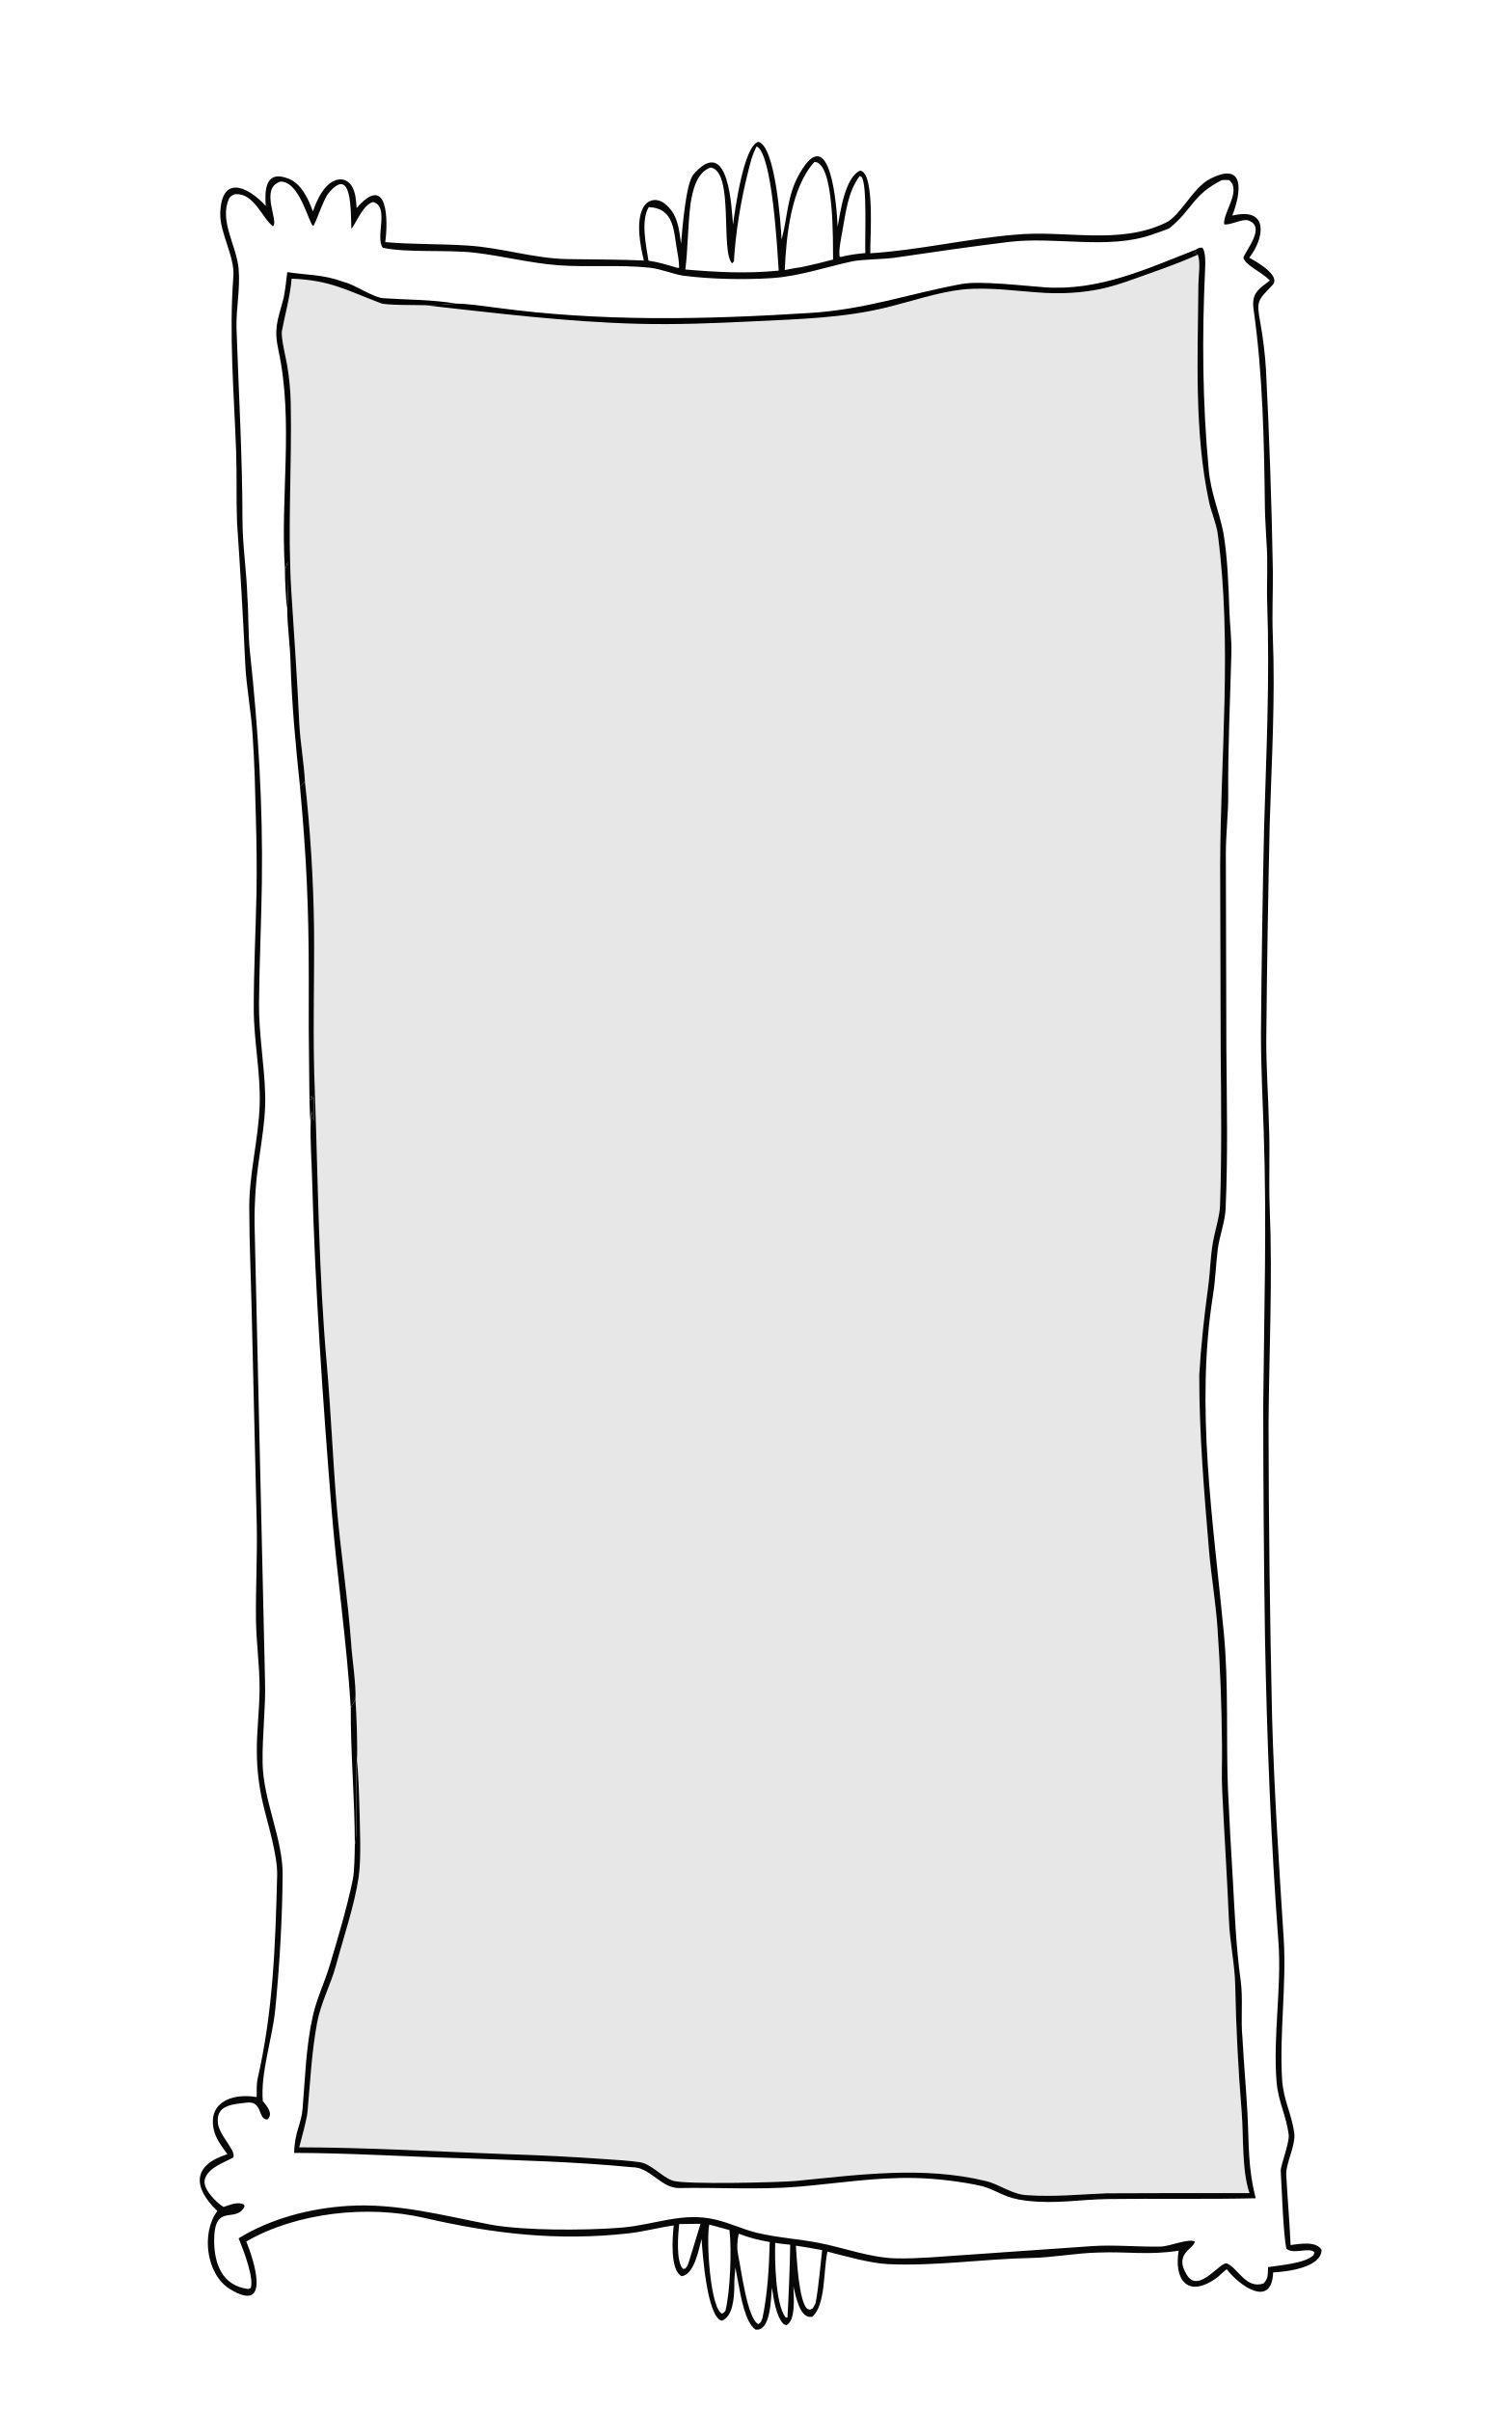
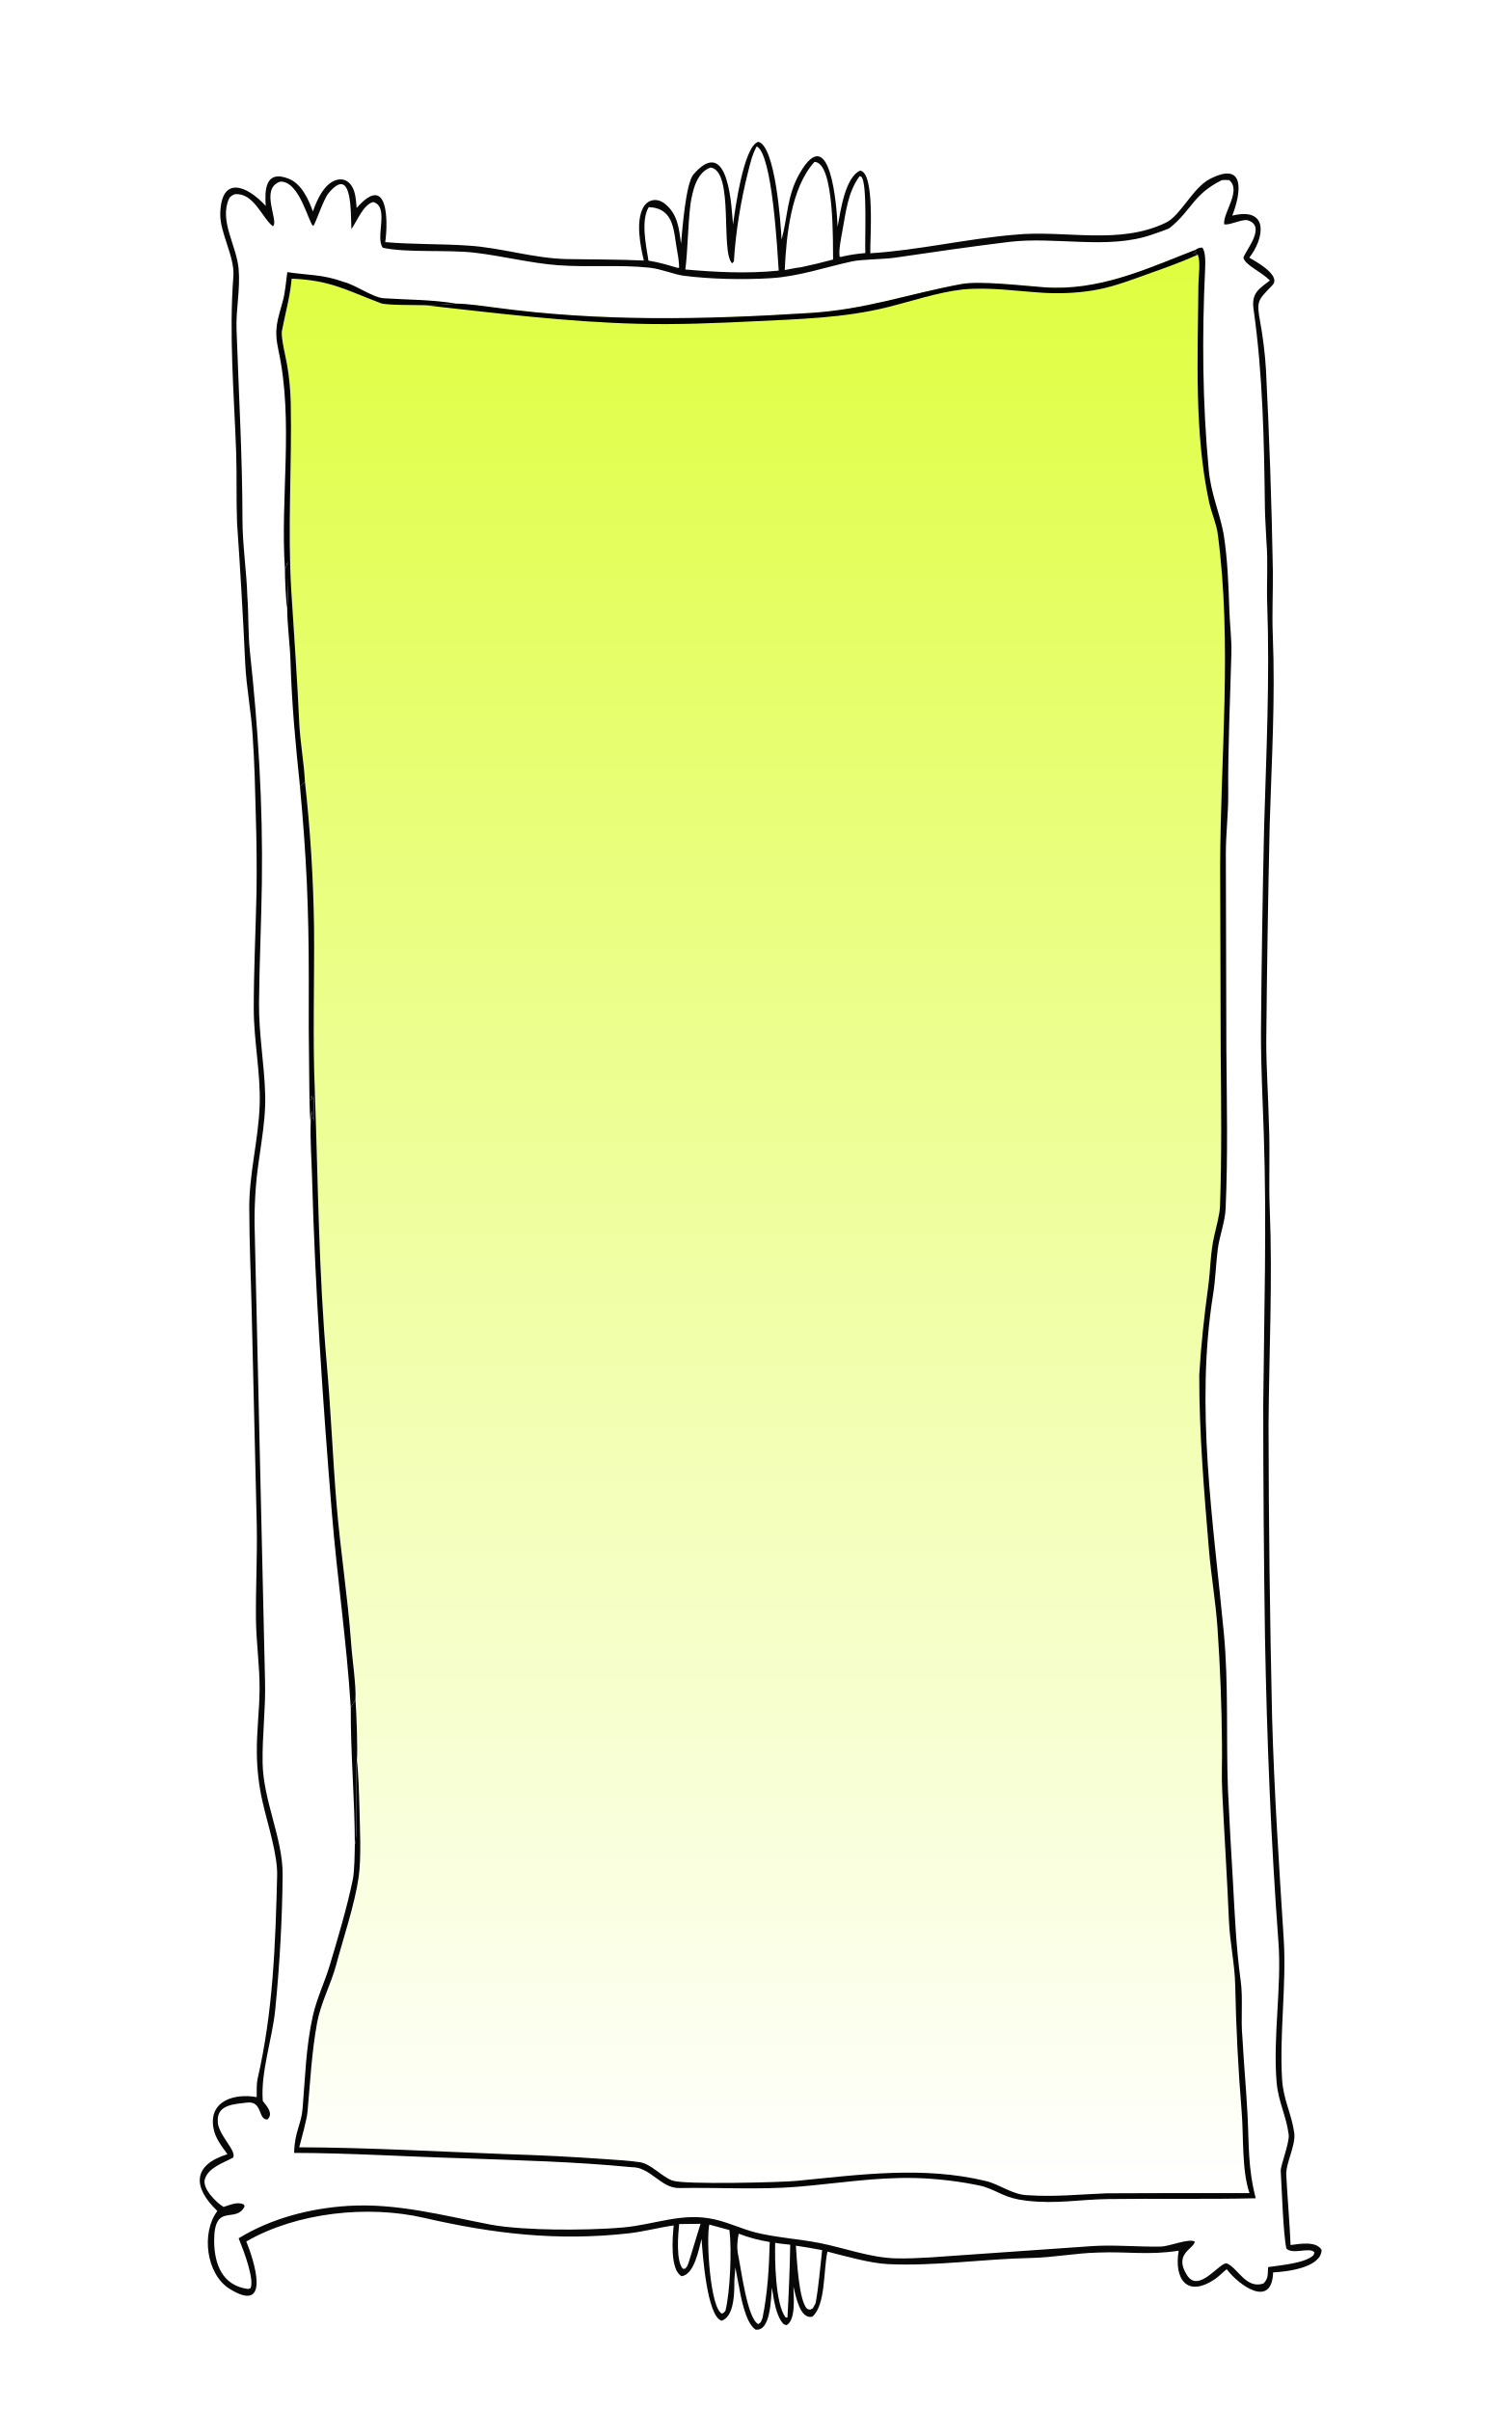
<svg xmlns="http://www.w3.org/2000/svg" preserveAspectRatio="none" overflow="visible" style="display: block;" width="135.225" height="215.635" viewBox="0 0 135.225 215.635" fill="none">
  <g id="Untitled - 5 November 2026 20.25.56 2 7 [Vectorized]">
    <path id="Vector" d="M65.567 20.088C65.748 18.799 66.507 13.071 67.828 12.684C69.348 13.036 69.838 19.953 69.911 21.43C70.468 19.4 70.382 17.509 71.519 15.525C74.279 10.706 74.856 18.496 74.922 20.285C75.17 18.957 75.581 15.846 76.947 15.255C78.281 15.473 77.816 21.337 77.847 22.651C82.109 22.387 86.425 21.36 90.759 20.994C95.249 20.544 100.092 21.958 104.299 19.907C105.609 19.268 106.694 16.797 108.212 16.012C111.424 14.354 111.026 17.239 110.225 19.282C110.308 19.264 110.392 19.247 110.477 19.23C113.532 18.623 113.062 21.369 111.747 23.047C112.432 23.437 114.622 24.659 113.812 25.509C112.526 26.86 112.362 26.865 112.727 28.82C112.961 30.076 113.157 31.667 113.237 33.019C113.543 39.024 113.75 45.035 113.856 51.047C113.875 52.939 113.773 54.929 113.85 56.807C114.082 62.488 113.744 68.083 113.572 73.76C113.428 80.207 113.325 86.654 113.266 93.102C113.266 95.605 113.449 98.065 113.503 100.552C113.617 103.057 113.476 105.613 113.577 108.112C113.839 114.553 113.515 120.945 113.469 127.388C113.482 136.125 113.589 144.861 113.787 153.595C113.976 160.253 114.402 166.766 114.826 173.407C115.088 177.491 114.433 181.863 114.682 185.983C114.791 187.797 115.525 189.028 115.771 190.766C115.91 191.909 114.998 193.476 115.054 194.528C115.164 196.601 115.351 198.714 115.442 200.791C116.246 200.691 117.752 200.404 118.216 201.234C118.165 202.839 115.047 203.18 113.88 203.24C113.76 206.504 110.834 204.414 109.726 202.953C109.391 203.21 109.073 203.561 108.727 203.802C106.163 205.578 105.001 203.798 105.432 201.299C102.648 201.724 100.938 201.357 98.198 201.465C96.226 201.513 94.163 201.912 92.204 201.949C87.975 202.033 83.615 202.7 79.412 202.498C77.853 202.423 75.555 201.775 74.013 201.379C73.644 203.094 73.858 206.162 72.67 207.193C71.552 207.491 71.173 205.296 70.966 204.496C70.987 205.351 71.214 207.525 70.342 207.963L70.093 207.869C69.379 207.11 69.217 205.62 69.043 204.594C68.958 205.531 68.951 208.574 67.572 208.352C66.66 207.718 66.259 205.386 66.061 204.288L65.778 202.796C65.738 203.309 65.663 204.002 65.683 204.501C65.672 205.43 65.576 207.217 64.55 207.561C63.231 207.185 62.84 201.523 62.755 200.244C62.496 201.192 62.115 203.412 60.974 203.581C59.916 203.042 60.148 200.1 60.264 199.039C58.914 199.23 57.575 199.596 56.212 199.748C49.845 200.458 44.133 199.787 37.913 198.357C32.923 197.209 26.569 197.857 22.03 200.473C22.678 202.051 24.334 207.05 20.555 204.721C18.44 203.418 17.972 199.695 19.442 197.748C17.233 195.638 17.191 193.641 20.345 192.668C19.803 191.917 19.224 191.202 19.079 190.254C18.704 187.817 21.069 187.218 22.961 187.563C22.956 187.144 22.945 186.343 23.034 185.957C24.431 179.907 24.637 173.905 24.79 167.729C24.835 165.859 23.918 163.062 23.491 161.181C23.161 159.741 22.988 158.269 22.975 156.79C22.945 154.902 23.209 152.954 23.219 151.058C23.23 148.984 22.917 146.891 22.895 144.824C22.865 142.023 23.022 139.223 22.967 136.418L22.503 116.865C22.438 114.051 22.306 111.268 22.3 108.45C22.207 105.2 23.14 101.957 23.229 98.742C23.308 95.925 22.702 93.087 22.698 90.23C22.695 86.72 22.872 83.262 22.946 79.76C22.975 77.551 22.955 75.341 22.886 73.133C22.826 70.72 22.769 68.225 22.601 65.82C22.476 63.674 22.035 61.478 21.935 59.339C21.739 55.139 21.496 50.956 21.204 46.763C21.121 44.633 21.197 42.476 21.12 40.348C20.93 35.108 20.475 29.937 20.875 24.7C21.008 22.969 19.664 20.816 19.701 19.123C19.777 15.644 22.09 16.585 23.768 18.415C23.684 17.132 23.658 15.135 25.812 15.979C26.963 16.43 27.585 17.799 27.989 18.913C28.342 17.887 29.07 16.203 30.33 16.049C30.618 16.012 30.908 16.093 31.135 16.274C31.814 16.817 31.824 17.8 31.903 18.603C34.693 15.411 34.734 19.697 34.459 21.655C36.921 21.87 39.399 21.798 41.864 21.964C44.844 22.148 47.755 23.119 50.744 23.172C53.035 23.213 55.3 23.195 57.59 23.301C57.275 21.983 56.852 19.821 57.531 18.566C57.935 17.822 58.77 17.674 59.452 18.209C60.625 19.129 60.733 20.421 60.917 21.795C61.036 20.518 61.335 16.39 62.041 15.583C65.264 11.901 65.447 18.912 65.567 20.088ZM31.431 20.488C31.36 18.973 31.528 14.707 29.39 17.275C28.906 17.856 28.208 20.076 28.015 20.212C27.603 19.971 26.817 16.195 25.077 16.243C23.174 16.855 25.01 19.852 24.403 20.235C23.449 19.497 22.719 17.263 21.065 17.367C20.873 17.379 20.58 17.578 20.495 17.751C19.577 19.729 21.16 21.949 21.344 24.035C21.507 25.886 21.097 27.626 21.158 29.425C21.35 35.121 21.682 40.795 21.689 46.497C21.692 48.753 22.061 51.126 22.128 53.391C22.244 54.975 22.184 56.698 22.352 58.253C23.101 65.165 23.523 72.005 23.424 78.966C23.373 82.534 23.202 86.144 23.169 89.716C23.143 92.484 23.649 95.192 23.722 97.938C23.795 100.713 23.058 103.541 22.874 106.31C22.799 107.422 22.755 108.46 22.773 109.579L23.708 150.404C23.774 152.784 23.449 155.225 23.49 157.676C23.547 161.049 25.307 164.461 25.282 167.663C25.252 171.596 25.011 175.795 24.622 179.717C24.36 182.37 23.302 185.329 23.506 187.908C23.882 188.395 24.485 189.025 23.922 189.563C23.043 189.602 23.528 187.869 22.069 188.054C21.008 188.189 19.428 188.221 19.48 189.659C19.407 190.857 21.235 192.38 20.846 192.975C19.99 193.438 18.647 193.865 18.328 194.884C18.062 195.73 19.335 196.985 19.997 197.385C20.597 197.197 21.26 196.887 21.811 197.166L21.88 197.336C21.087 198.941 19.145 196.889 19.155 200.455C19.18 202.49 19.868 204.411 22.18 204.723L22.416 204.648C22.758 203.846 21.814 201.349 21.471 200.501C21.43 200.396 21.388 200.293 21.345 200.19C24.243 198.406 27.754 197.502 31.114 197.292C35.48 197.021 39.626 198.146 43.852 198.96C45.414 199.26 47.904 199.377 49.531 199.4C51.483 199.429 53.806 199.39 55.739 199.219C58.6 198.966 61.073 197.818 63.998 198.515C65.266 198.816 66.476 199.391 67.618 199.676C69.342 200.107 71.503 200.255 73.289 200.606C75.576 201.055 77.859 201.938 80.191 201.985C82.123 202.023 84.251 201.817 86.192 201.689L97.743 200.884C99.713 200.758 101.841 200.971 103.836 200.928C104.63 200.911 106.388 200.151 106.878 200.495C106.744 201.168 104.971 201.577 106.173 203.484C107.249 205.187 109.17 202.194 109.761 202.443C110.724 202.851 111.46 204.75 113.012 204.233C113.461 203.794 113.385 203.449 113.43 202.765C114.537 202.593 116.775 202.423 117.497 201.69L117.576 201.444C117.126 200.942 115.662 201.681 115.068 201.112C114.783 199.894 114.651 195.677 114.559 194.165C114.53 193.702 115.346 191.672 115.274 190.935C115.061 189.233 114.339 187.985 114.19 186.219C113.852 182.175 114.651 177.701 114.356 173.725C113.677 164.574 113.324 155.607 113.151 146.427C113.048 139.508 112.996 132.589 112.994 125.671C113.07 117.539 113.318 109.461 113.041 101.319C112.939 98.315 112.788 95.338 112.791 92.331C112.841 86.242 112.935 80.153 113.071 74.065C113.266 67.351 113.587 60.75 113.351 54.028C113.286 52.191 113.436 50.305 113.282 48.459C113.245 47.452 113.157 46.438 113.144 45.431C113.072 39.49 112.966 33.533 112.127 27.643C111.923 26.212 112.61 25.839 113.592 25.084C112.76 24.255 111.304 23.675 111.225 23.024C111.52 22.261 113.27 20.219 111.617 19.705C111.131 19.554 109.923 20.2 109.496 20.055C109.386 19.008 111.081 17.036 109.949 16.113C109.695 16.096 109.553 16.081 109.301 16.108C106.696 17.398 106.657 18.737 104.635 20.386C104.507 20.491 103.289 20.9 103.054 20.982C99.1 22.364 94.445 21.126 90.23 21.64C86.827 22.055 83.457 22.547 80.065 23.045C78.995 23.202 77.108 23.186 76.208 23.38C73.843 23.891 71.453 24.726 68.973 24.879C66.534 25.03 63.583 24.973 61.168 24.663C60.276 24.549 59.167 24.054 58.097 23.941C55.399 23.657 52.583 23.921 49.918 23.722C47.457 23.539 44.954 22.892 42.437 22.599C40.028 22.319 36.374 22.627 34.244 22.16C33.526 21.242 34.872 18.45 33.372 18.071C32.5 18.295 31.938 19.777 31.431 20.488ZM68.852 200.523C67.821 200.346 67.063 200.15 66.075 199.777C65.941 200.434 65.895 201.085 66.038 201.742C66.294 202.916 66.844 207.404 67.831 207.86C68.106 207.697 68.039 207.688 68.203 207.332C68.668 205.058 68.788 202.838 68.852 200.523ZM72.955 205.989C73.238 204.459 73.357 202.804 73.539 201.247C72.748 201.101 71.988 200.96 71.19 200.849C71.28 202.081 71.442 205.748 72.201 206.503C72.535 206.594 72.399 206.609 72.71 206.445L72.955 205.989ZM77.404 22.631C77.343 21.355 77.59 16.45 77.065 15.828L76.897 15.746C75.815 17.209 75.657 19.031 75.329 20.773C75.24 21.246 74.985 22.542 75.113 22.973C75.308 22.973 75.246 22.991 75.424 22.926C76.195 22.764 76.627 22.706 77.404 22.631ZM58.004 23.311C58.953 23.457 59.691 23.69 60.612 23.962L60.746 23.94C60.743 23.523 60.678 23.007 60.597 22.594C60.241 20.773 60.407 18.636 58.032 18.522C57.3 19.717 57.791 21.936 58.004 23.311ZM70.438 207.271C70.548 205.318 70.651 202.734 70.684 200.763C70.339 200.723 69.653 200.662 69.341 200.592C69.296 202.08 69.346 206.08 70.277 207.273L70.438 207.271ZM60.751 198.916C60.649 199.863 60.455 202.224 61.08 202.914L61.285 202.91C61.519 202.664 61.525 202.565 61.638 202.235L62.66 198.892C62.024 198.895 61.388 198.903 60.751 198.916ZM63.444 198.961C63.15 200.36 63.542 206.52 64.592 206.932C64.769 206.807 64.768 206.833 64.89 206.664C65.313 204.993 65.466 201.177 65.248 199.453C64.645 199.294 64.044 199.13 63.444 198.961ZM72.853 14.48C70.749 16.804 70.329 21.081 70.196 24.152C70.561 24.086 71.301 23.929 71.641 23.903C72.606 23.699 73.566 23.468 74.519 23.212C74.49 21.865 74.669 14.505 72.853 14.48ZM67.681 13.091L67.62 13.211C67.279 13.895 67.171 14.354 66.897 15.444C66.266 17.947 65.798 20.771 65.646 23.378C65.594 23.436 65.541 23.495 65.489 23.554C64.422 22.522 65.684 15.313 63.57 14.983C62.296 15.399 61.945 17.103 61.765 18.239C61.517 20.261 61.531 22.277 61.304 24.103C64.131 24.347 66.819 24.489 69.655 24.203C69.527 22.324 69.079 13.728 67.681 13.091Z" fill="black" fill-opacity="0.965" />
-     <path id="Vector_2" d="M40.807 27.156C41.728 27.157 43.327 27.382 44.258 27.505C53.689 28.789 63.007 28.588 72.471 27.99C77.49 27.673 81.204 26.293 86.004 25.403C87.642 25.099 91.526 25.557 93.369 25.692C98.266 26.05 102.44 24.095 106.9 22.355L107.008 22.506L106.755 22.643L106.737 22.706L106.933 22.664L107.028 22.751L107.146 22.775C107.404 23.508 107.199 24.656 107.194 25.471C107.148 31.872 106.799 38.621 108.15 44.904C108.349 45.829 108.8 46.812 108.925 47.759C110.227 57.598 109.162 67.635 109.139 77.509L109.189 94.136C109.229 98.726 109.289 103.303 109.124 107.891C109.098 108.627 108.786 109.768 108.611 110.528C108.26 112.046 108.281 113.526 108.072 115.06C107.715 117.686 107.42 120.342 107.27 122.989C107.262 128.159 107.703 133.434 108.136 138.581C108.33 140.899 108.744 143.284 108.904 145.616C109.142 149.078 109.276 152.546 109.303 156.015C109.327 157.417 109.251 158.861 109.327 160.255C109.514 164.108 109.765 167.96 109.928 171.813C110.008 173.684 110.45 175.702 110.487 177.535C110.563 181.334 110.756 185.103 111.066 188.892C111.244 191.07 111.065 194.124 111.765 196.146C107.503 196.147 103.235 196.133 98.974 196.164C96.596 196.255 94.332 196.5 91.941 196.333C90.6 196.31 89.42 195.363 88.192 195.066C82.554 193.702 76.876 194.502 71.233 195.053C69.844 195.189 61.198 195.399 60.174 195.03L60.108 195.006C59.213 194.683 58.228 193.531 57.243 193.382C56.297 193.239 55.111 193.175 54.139 193.105C51.212 192.898 48.281 192.75 45.348 192.662C39.385 192.442 32.682 192.056 26.767 192.049C26.954 191.328 27.446 189.551 27.506 188.894C27.752 186.196 27.871 183.604 28.364 180.911C28.688 179.142 29.61 177.441 30.051 175.793C30.706 173.348 31.729 170.335 32.082 167.878C32.337 166.101 32.184 163.317 32.146 161.481C32.131 160.736 32.038 158.122 31.924 157.478C32.009 156.453 31.881 153.078 31.795 152.007C31.875 150.782 31.481 148.212 31.404 146.898C31.104 142.81 30.455 138.708 30.114 134.634C29.762 130.42 29.6 126.153 29.226 121.936C28.509 113.866 28.454 105.816 28.17 97.729C27.956 93.015 28.138 87.717 28.093 82.947C28.032 78.585 27.759 74.229 27.275 69.893C27.188 68.186 26.858 66.41 26.77 64.69C26.595 60.74 26.298 56.803 26.056 52.859C25.713 47.254 26.123 41.643 26.008 36.014C25.979 34.892 25.873 33.773 25.689 32.665C25.57 31.978 25.108 30.16 25.221 29.578C25.541 27.938 25.925 26.635 26.091 24.924C29.558 25.067 30.934 25.938 34.082 27.127C34.564 27.308 37.26 27.274 37.98 27.297C38.986 27.279 39.807 27.244 40.807 27.156Z" fill="#E7E7E7" />
+     <path id="Vector_2" d="M40.807 27.156C41.728 27.157 43.327 27.382 44.258 27.505C53.689 28.789 63.007 28.588 72.471 27.99C77.49 27.673 81.204 26.293 86.004 25.403C87.642 25.099 91.526 25.557 93.369 25.692C98.266 26.05 102.44 24.095 106.9 22.355L107.008 22.506L106.755 22.643L106.737 22.706L106.933 22.664L107.028 22.751L107.146 22.775C107.404 23.508 107.199 24.656 107.194 25.471C107.148 31.872 106.799 38.621 108.15 44.904C108.349 45.829 108.8 46.812 108.925 47.759C110.227 57.598 109.162 67.635 109.139 77.509L109.189 94.136C109.229 98.726 109.289 103.303 109.124 107.891C109.098 108.627 108.786 109.768 108.611 110.528C108.26 112.046 108.281 113.526 108.072 115.06C107.715 117.686 107.42 120.342 107.27 122.989C107.262 128.159 107.703 133.434 108.136 138.581C108.33 140.899 108.744 143.284 108.904 145.616C109.142 149.078 109.276 152.546 109.303 156.015C109.327 157.417 109.251 158.861 109.327 160.255C109.514 164.108 109.765 167.96 109.928 171.813C110.008 173.684 110.45 175.702 110.487 177.535C110.563 181.334 110.756 185.103 111.066 188.892C111.244 191.07 111.065 194.124 111.765 196.146C107.503 196.147 103.235 196.133 98.974 196.164C96.596 196.255 94.332 196.5 91.941 196.333C90.6 196.31 89.42 195.363 88.192 195.066C82.554 193.702 76.876 194.502 71.233 195.053C69.844 195.189 61.198 195.399 60.174 195.03L60.108 195.006C59.213 194.683 58.228 193.531 57.243 193.382C56.297 193.239 55.111 193.175 54.139 193.105C51.212 192.898 48.281 192.75 45.348 192.662C39.385 192.442 32.682 192.056 26.767 192.049C26.954 191.328 27.446 189.551 27.506 188.894C27.752 186.196 27.871 183.604 28.364 180.911C28.688 179.142 29.61 177.441 30.051 175.793C30.706 173.348 31.729 170.335 32.082 167.878C32.337 166.101 32.184 163.317 32.146 161.481C32.131 160.736 32.038 158.122 31.924 157.478C32.009 156.453 31.881 153.078 31.795 152.007C31.875 150.782 31.481 148.212 31.404 146.898C31.104 142.81 30.455 138.708 30.114 134.634C29.762 130.42 29.6 126.153 29.226 121.936C28.509 113.866 28.454 105.816 28.17 97.729C27.956 93.015 28.138 87.717 28.093 82.947C28.032 78.585 27.759 74.229 27.275 69.893C27.188 68.186 26.858 66.41 26.77 64.69C26.595 60.74 26.298 56.803 26.056 52.859C25.713 47.254 26.123 41.643 26.008 36.014C25.979 34.892 25.873 33.773 25.689 32.665C25.57 31.978 25.108 30.16 25.221 29.578C25.541 27.938 25.925 26.635 26.091 24.924C29.558 25.067 30.934 25.938 34.082 27.127C34.564 27.308 37.26 27.274 37.98 27.297C38.986 27.279 39.807 27.244 40.807 27.156Z" fill="url(#paint0_linear_0_19)" />
    <path id="Vector_3" d="M40.808 27.156C41.729 27.157 43.328 27.382 44.259 27.505C53.69 28.789 63.007 28.588 72.472 27.99C77.49 27.673 81.205 26.293 86.004 25.403C87.643 25.099 91.526 25.557 93.37 25.692C98.267 26.05 102.441 24.095 106.901 22.355L107.008 22.506L106.756 22.643L106.738 22.706L106.934 22.664L107.028 22.751L107.146 22.775C105.825 23.371 104.399 23.895 103.031 24.378C101.526 24.91 99.925 25.543 98.364 25.863C96.783 26.186 94.997 26.285 93.387 26.191C90.967 26.049 88.536 25.653 86.106 25.889C83.837 26.148 81.517 26.95 79.302 27.495C75.456 28.44 71.497 28.538 67.563 28.73C64.062 28.902 60.564 29.051 57.057 28.958C50.653 28.79 44.34 28.003 37.981 27.297C38.986 27.279 39.807 27.244 40.808 27.156Z" fill="black" />
    <path id="Vector_4" d="M106.9 22.357C107.188 22.196 107.217 22.16 107.535 22.141C107.862 22.487 107.819 23.591 107.795 24.095C107.514 30.076 107.557 36.034 108.118 41.998C108.325 44.215 109.052 45.679 109.445 47.726C109.811 49.993 109.886 52.32 109.965 54.614C110.007 55.84 110.178 57.203 110.146 58.41C110.034 62.632 109.831 66.818 109.862 71.044C109.874 72.755 109.654 74.552 109.65 76.306L109.697 93.844C109.734 98.615 109.843 103.36 109.628 108.133C109.576 109.283 109.075 110.561 108.929 111.713C108.759 113.056 108.725 114.433 108.509 115.778C106.901 125.829 108.521 136.027 109.471 146.058C109.903 150.621 109.67 155.393 109.835 159.952C109.964 162.726 110.113 165.501 110.284 168.273C110.452 171.297 110.569 174.179 110.983 177.202C111.197 178.76 110.971 180.643 111.133 182.23C111.254 184.505 111.465 186.784 111.585 189.054C111.731 191.843 111.613 193.863 112.324 196.609C107.967 196.71 103.47 196.618 99.112 196.679C96.51 196.715 94.517 197.143 91.8 196.825C89.831 196.595 89.431 196.012 87.898 195.534C86.048 195.111 83.747 194.841 81.873 194.798C78.305 194.714 74.868 195.285 71.348 195.579C67.924 195.863 64.201 195.63 60.756 195.694C59.115 195.723 58.18 193.798 56.489 193.829C51.447 193.337 46.411 193.212 41.353 193.03C36.414 192.89 31.229 192.557 26.311 192.551C26.346 190.673 26.946 190.015 27.064 188.614C27.299 185.816 27.362 183.053 27.988 180.274C28.337 178.729 29.048 177.264 29.493 175.78C30.222 173.351 31.044 170.593 31.556 168.112C31.714 167.345 31.724 165.745 31.738 164.961C32.022 164.551 31.779 158.636 31.924 157.479C32.038 158.124 32.131 160.738 32.146 161.483C32.184 163.319 32.337 166.103 32.082 167.88C31.729 170.337 30.706 173.35 30.051 175.795C29.61 177.443 28.688 179.144 28.364 180.913C27.871 183.606 27.752 186.197 27.506 188.896C27.446 189.553 26.954 191.329 26.767 192.051C32.682 192.058 39.385 192.443 45.348 192.663C48.281 192.752 51.212 192.9 54.139 193.107C55.111 193.177 56.297 193.24 57.243 193.384C58.228 193.533 59.214 194.685 60.108 195.008L60.174 195.031C61.198 195.401 69.844 195.19 71.233 195.054C76.876 194.504 82.554 193.704 88.193 195.068C89.42 195.365 90.6 196.312 91.941 196.335C94.332 196.502 96.596 196.257 98.975 196.165C103.235 196.135 107.503 196.148 111.765 196.147C111.066 194.126 111.245 191.071 111.067 188.894C110.756 185.105 110.563 181.336 110.487 177.536C110.45 175.704 110.008 173.686 109.928 171.815C109.765 167.962 109.514 164.11 109.327 160.257C109.251 158.863 109.327 157.418 109.304 156.017C109.276 152.548 109.142 149.079 108.904 145.617C108.744 143.285 108.33 140.9 108.136 138.583C107.703 133.435 107.263 128.16 107.27 122.991C107.421 120.344 107.715 117.688 108.072 115.062C108.281 113.528 108.26 112.048 108.611 110.529C108.786 109.769 109.098 108.629 109.125 107.893C109.289 103.305 109.229 98.727 109.189 94.138L109.139 77.511C109.162 67.636 110.227 57.6 108.926 47.761C108.8 46.814 108.349 45.831 108.15 44.906C106.799 38.623 107.148 31.873 107.194 25.473C107.199 24.658 107.404 23.51 107.146 22.777L107.028 22.752L106.933 22.666L106.737 22.707L106.755 22.645L107.008 22.508L106.9 22.357Z" fill="black" fill-opacity="0.98" />
    <path id="Vector_5" d="M25.698 24.338C27.564 24.629 28.846 24.52 30.756 25.219C31.737 25.448 33.364 26.611 34.308 26.674C36.519 26.82 38.595 26.783 40.807 27.157C39.807 27.245 38.986 27.279 37.98 27.298C37.26 27.275 34.564 27.309 34.083 27.127C30.935 25.938 29.559 25.067 26.091 24.924C25.926 26.636 25.541 27.939 25.221 29.579C25.108 30.16 25.571 31.978 25.689 32.666C25.873 33.773 25.98 34.893 26.008 36.015C26.124 41.644 25.713 47.255 26.057 52.859C26.299 56.804 26.595 60.74 26.77 64.69C26.858 66.411 27.188 68.186 27.276 69.894L26.833 70.349C26.436 66.557 26.098 62.99 25.986 59.173C25.94 57.602 25.694 55.957 25.689 54.361C25.766 53.793 25.828 50.861 25.777 50.317L25.669 50.411C25.663 50.605 25.612 50.667 25.52 50.837L25.486 50.898C25.057 44.51 26.279 37.678 24.913 31.367C24.482 29.375 24.815 28.717 25.33 26.803C25.495 26.193 25.614 24.999 25.698 24.338Z" fill="black" fill-opacity="0.988" />
    <path id="Vector_6" d="M28.169 97.73C28.454 105.817 28.508 113.867 29.225 121.937C29.6 126.154 29.761 130.421 30.114 134.635C30.454 138.709 31.103 142.811 31.403 146.899C31.481 148.213 31.875 150.783 31.795 152.008C31.647 152.246 31.511 152.468 31.375 152.713C31.011 146.804 30.149 141.057 29.675 135.197C28.875 125.314 28.182 115.261 27.914 105.345C27.871 103.728 27.739 101.99 27.789 100.396C27.851 99.726 27.883 99.06 27.918 98.389L27.743 98.4L27.766 98.275L27.915 98.173L27.797 98.145L27.889 98.019L27.983 98.26L27.812 98.362C27.793 98.692 27.875 100.031 28.109 100.216C28.093 99.52 28.005 98.362 28.169 97.73Z" fill="black" fill-opacity="0.988" />
    <path id="Vector_7" d="M26.832 70.349L27.275 69.893C27.758 74.229 28.031 78.585 28.092 82.947C28.138 87.717 27.956 93.015 28.169 97.729C28.005 98.361 28.093 99.519 28.109 100.215C27.875 100.03 27.793 98.691 27.812 98.361L27.983 98.259L27.889 98.018L27.797 98.144L27.915 98.172L27.765 98.274L27.743 98.399L27.918 98.388C27.883 99.059 27.851 99.725 27.789 100.395C27.664 99.583 27.675 97.357 27.66 96.441C27.615 93.477 27.601 90.512 27.619 87.547C27.62 81.177 27.414 76.668 26.832 70.349Z" fill="black" fill-opacity="0.976" />
    <path id="Vector_8" d="M31.376 152.714C31.512 152.469 31.648 152.247 31.796 152.009C31.881 153.079 32.009 156.455 31.924 157.48C31.779 158.636 32.022 164.551 31.738 164.961C31.735 160.859 31.354 156.875 31.376 152.714Z" fill="black" fill-opacity="0.976" />
    <path id="Vector_9" d="M25.485 50.898L25.52 50.837C25.611 50.667 25.663 50.605 25.668 50.411L25.776 50.317C25.827 50.861 25.765 53.793 25.688 54.361C25.561 53.762 25.482 51.524 25.485 50.898Z" fill="black" fill-opacity="0.973" />
    <path id="Vector_10" d="M65.683 204.502C65.663 204.003 65.738 203.31 65.778 202.798L66.061 204.29L65.683 204.502Z" fill="black" fill-opacity="0.047" />
  </g>
+   <defs>
+     <linearGradient id="paint0_linear_0_19" x1="68.484" y1="22.355" x2="68.484" y2="196.39" gradientUnits="userSpaceOnUse">
+       <stop stop-color="#DFFE40" />
+       <stop offset="1" stop-color="white" />
+     </linearGradient>
+   </defs>
</svg>
